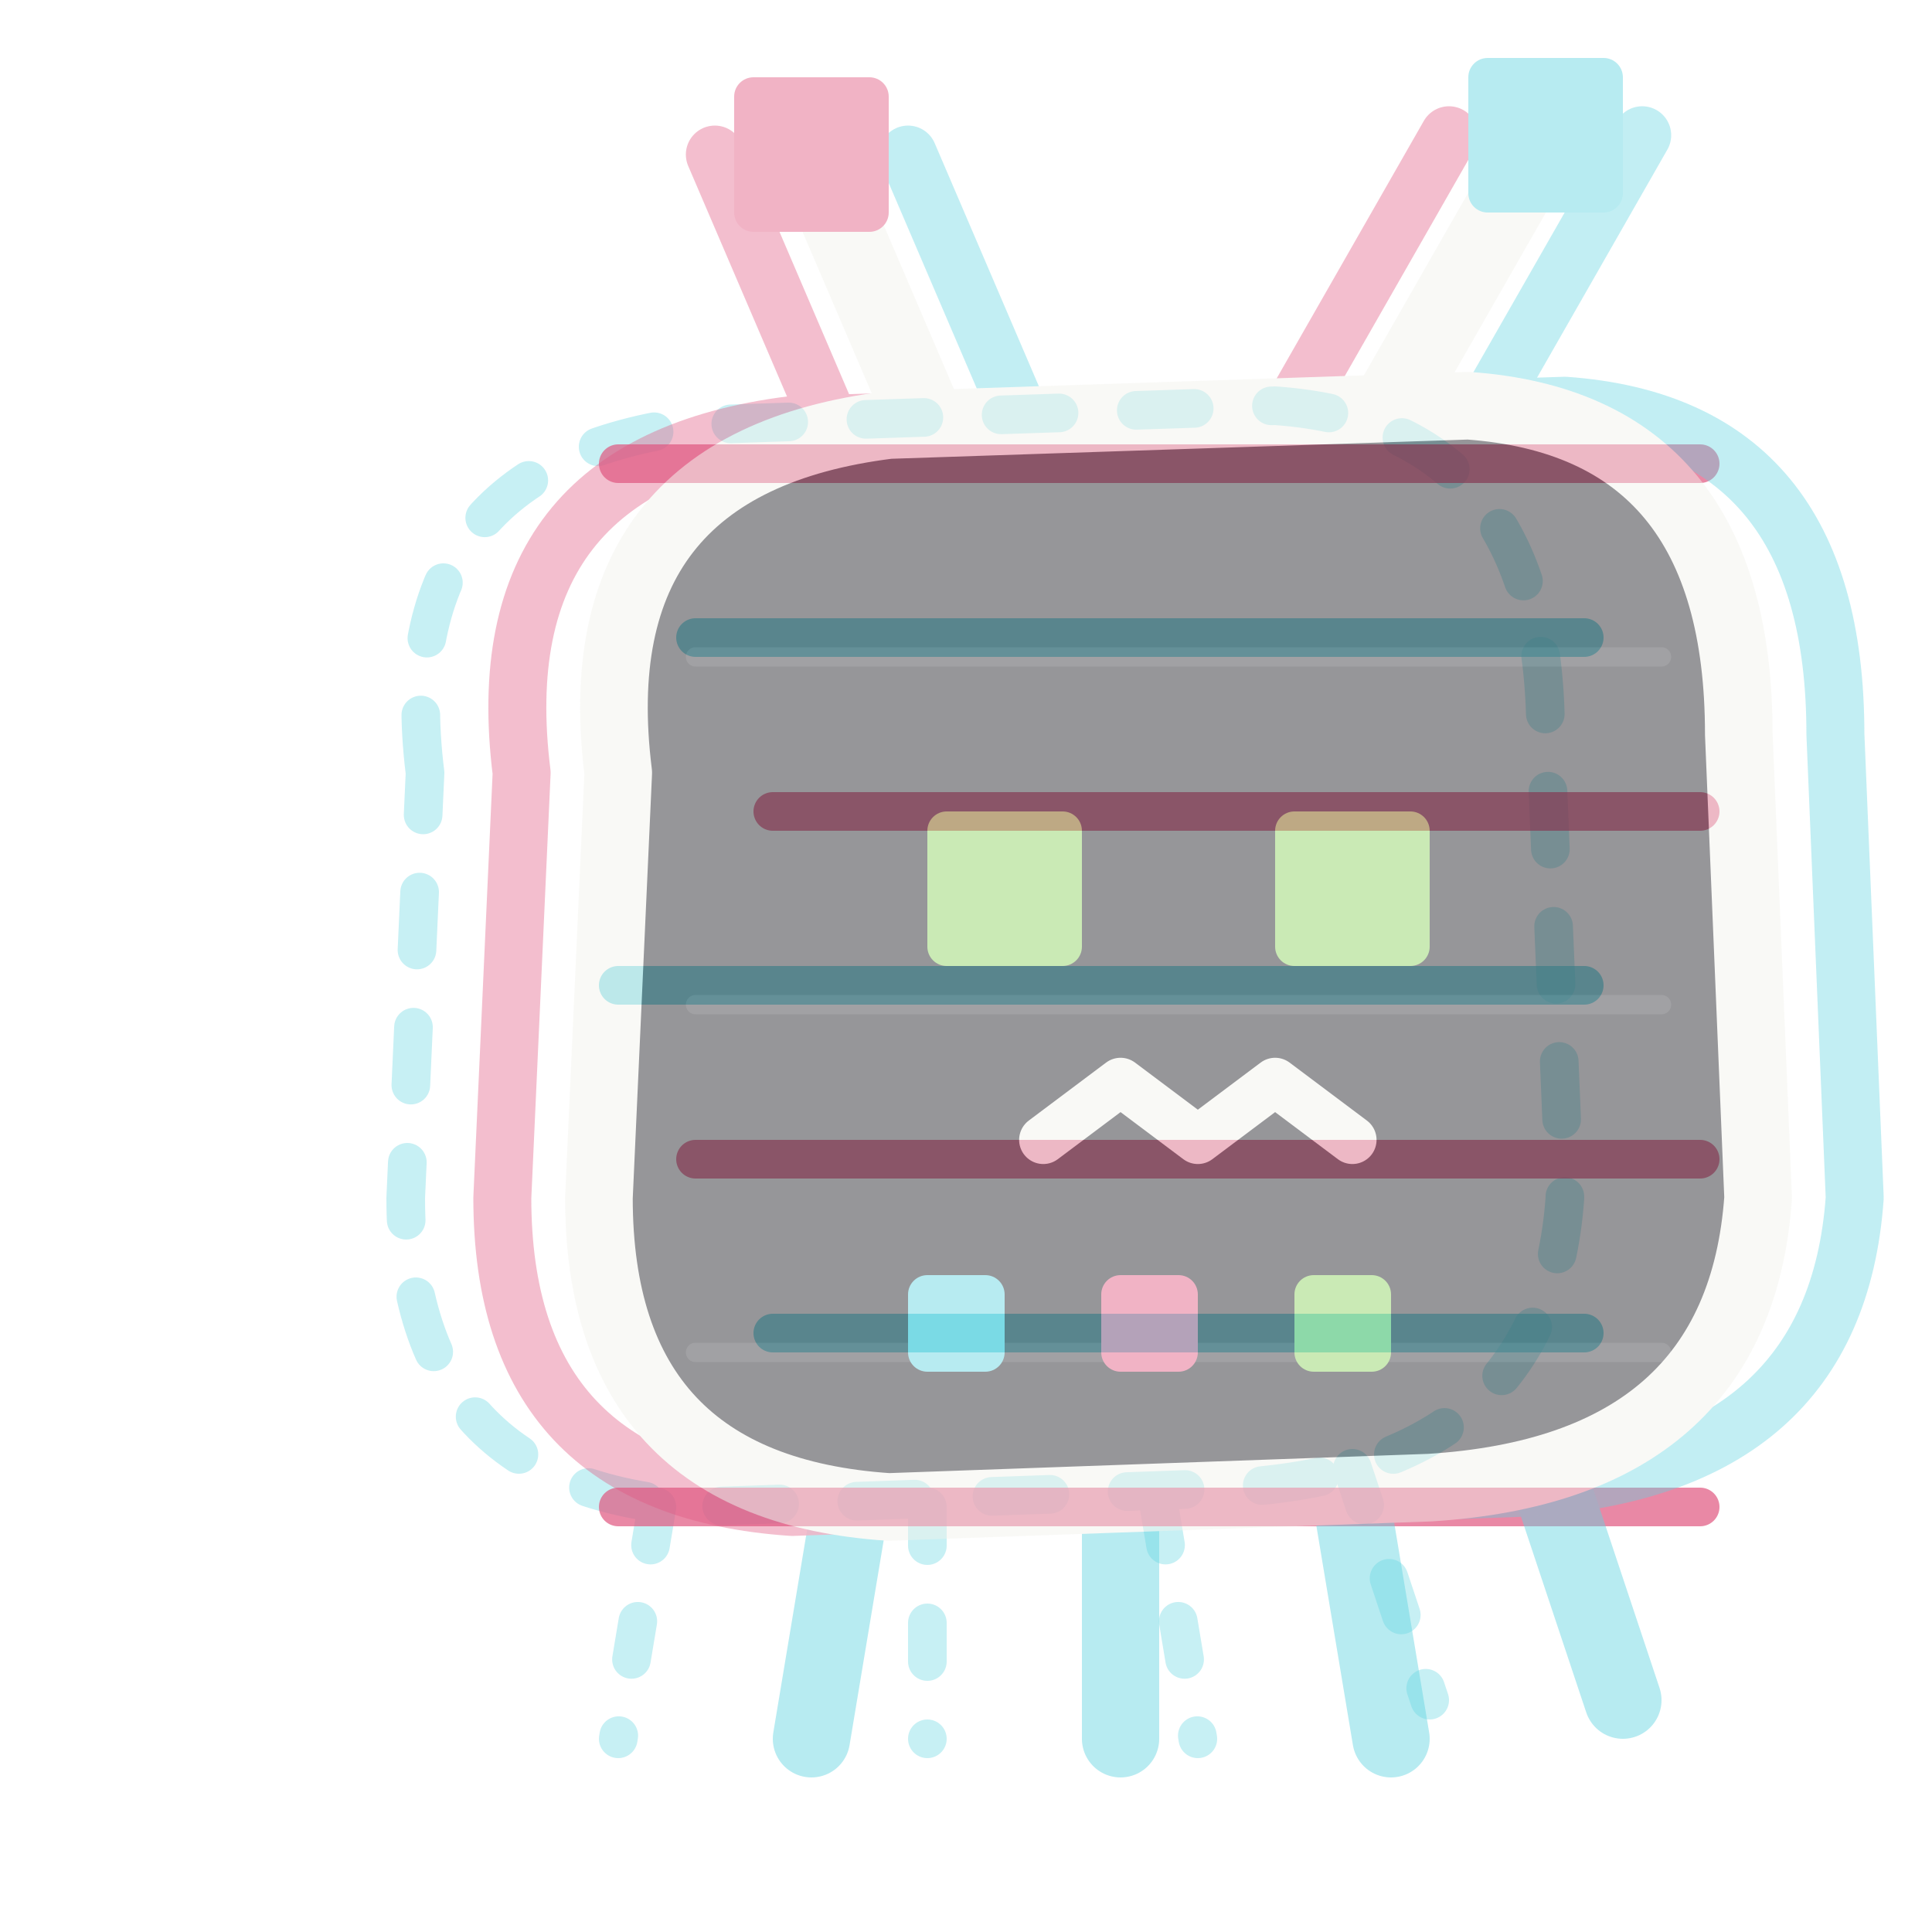
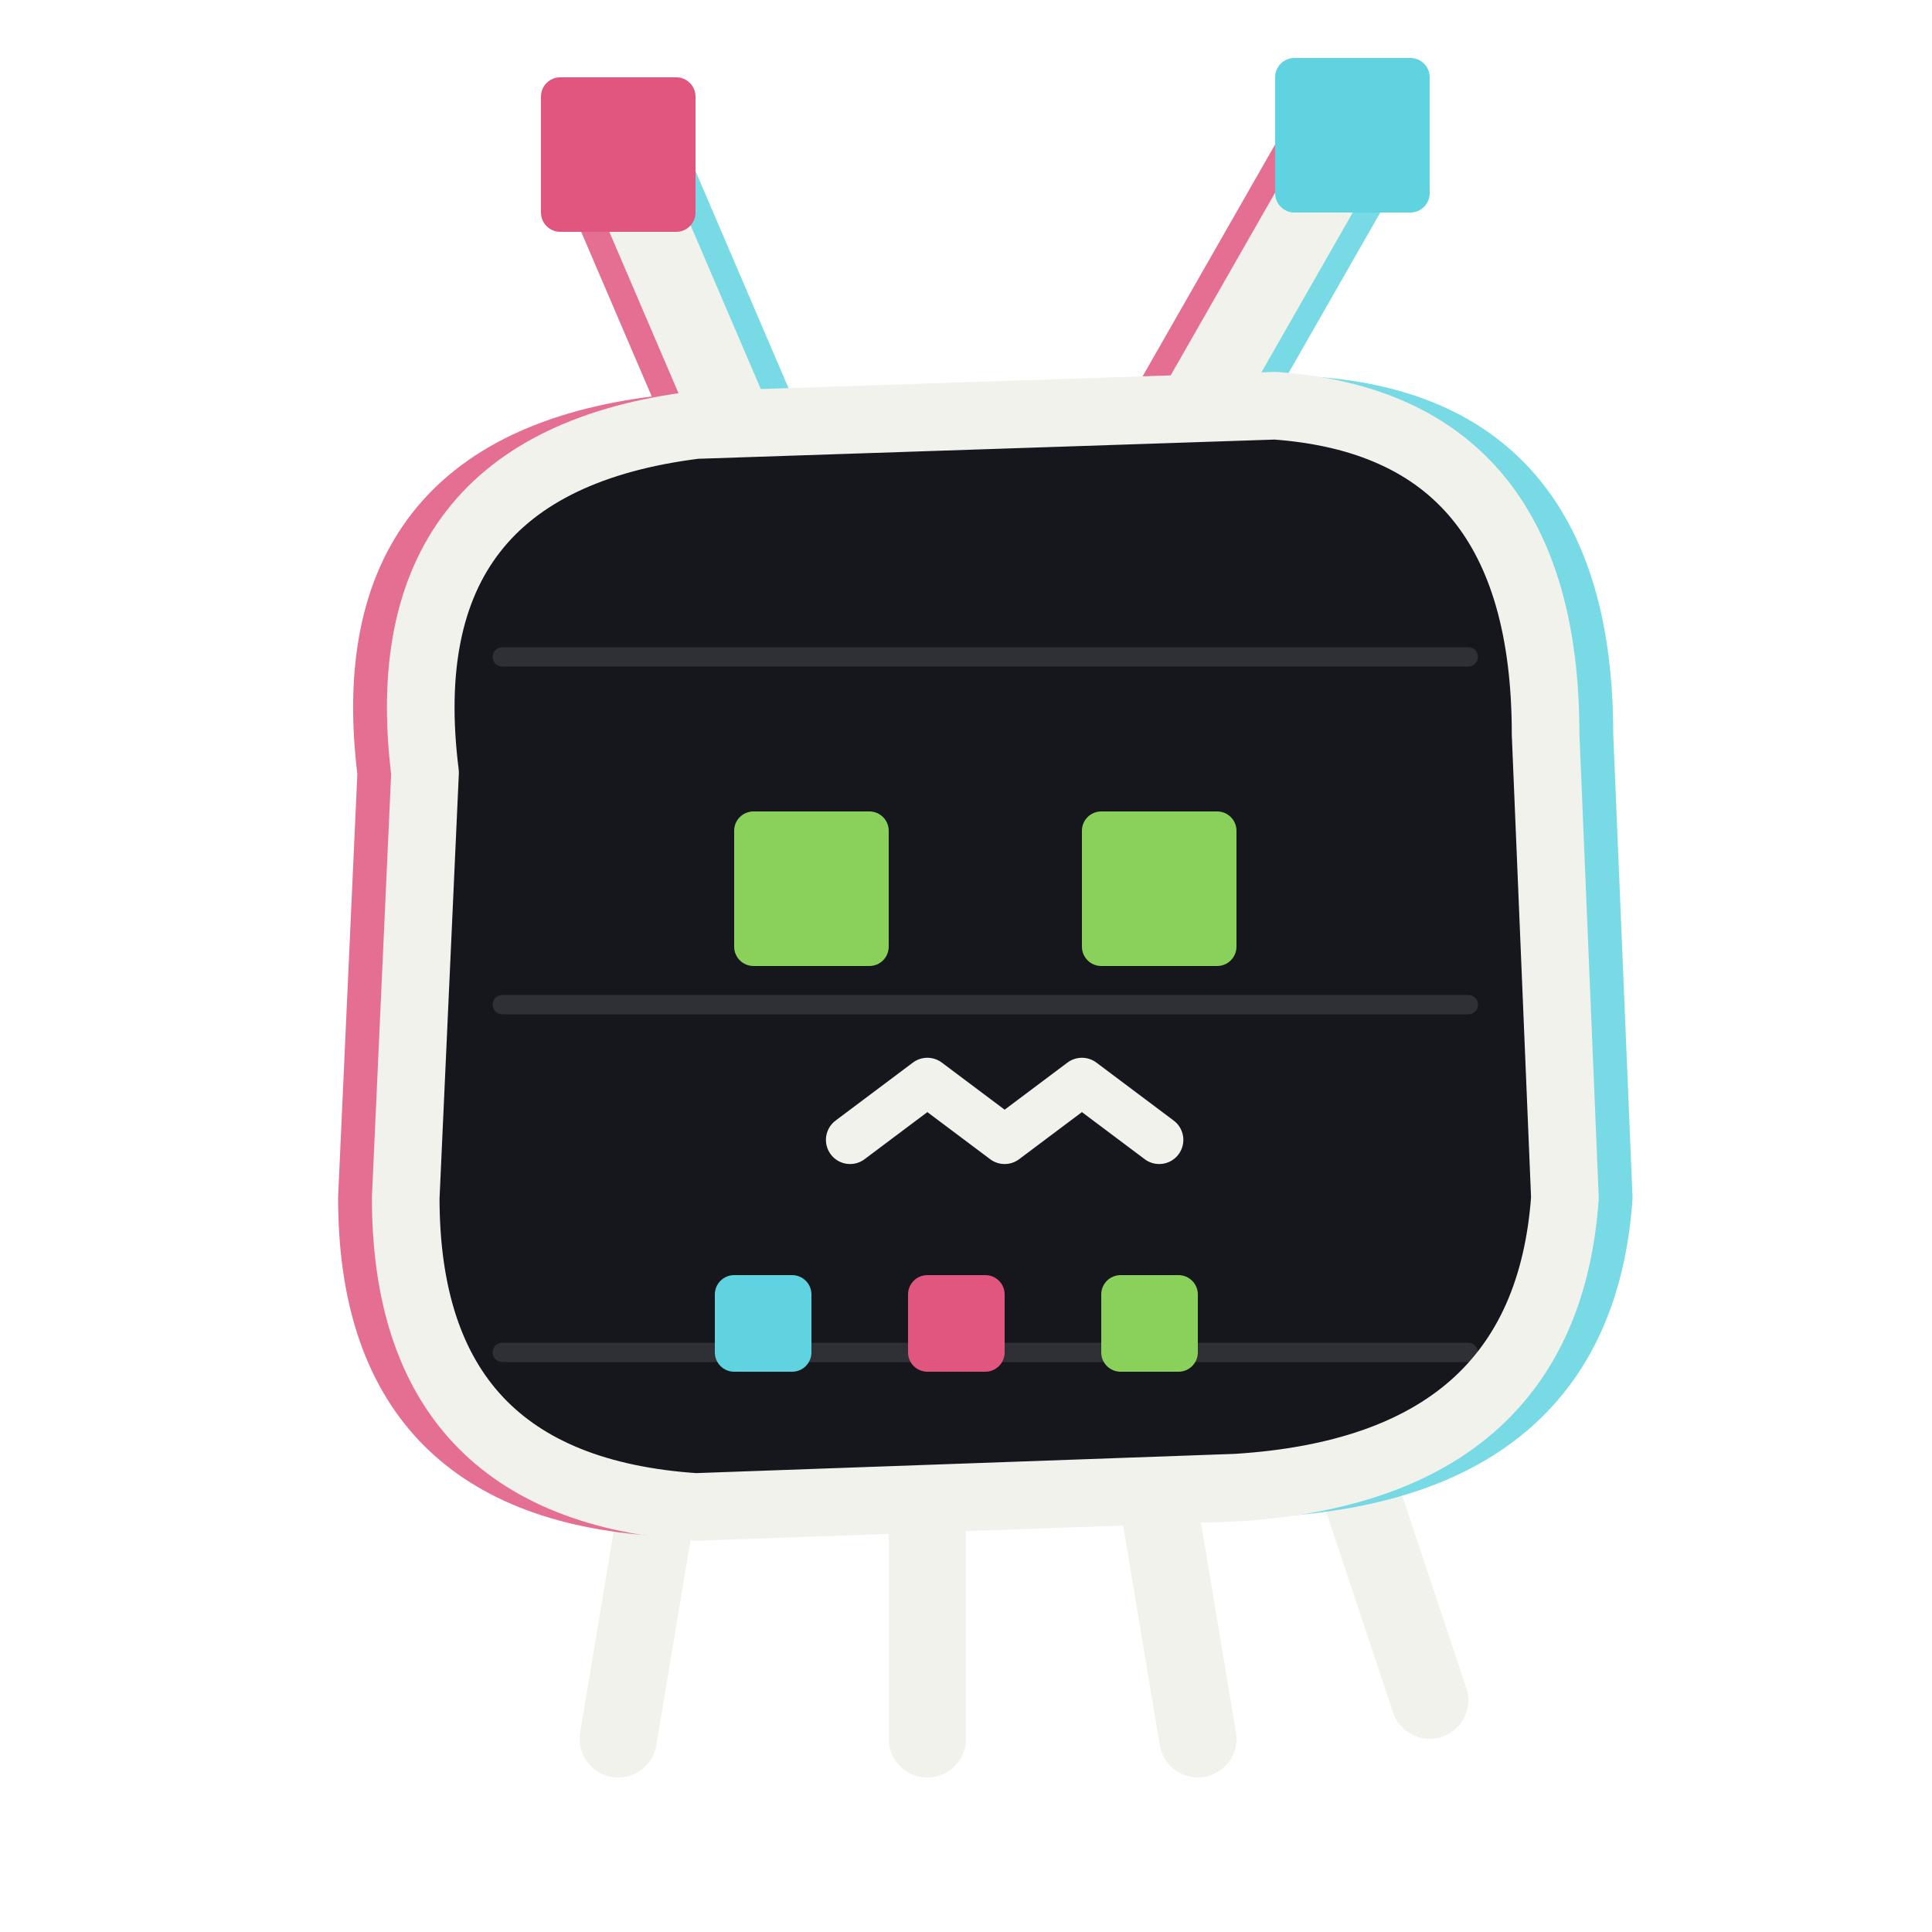
<svg xmlns="http://www.w3.org/2000/svg" width="100" height="100" viewBox="0 0 100 100">
-   <g transform="translate(0 0)" opacity="0.35">
-     <path d="M22 40 Q20 24 36 22 L66 21 Q80 22 80 38 L81 62 Q80 76 64 77 L36 78 Q21 77 21 62 Z" fill="none" stroke="#5fd3e0" stroke-width="2" stroke-linecap="round" stroke-linejoin="round" stroke-dasharray="3 4" />
-     <path d="M34 78 L32 90 M48 78 L48 90 M60 78 L62 90 M70 76 L74 88" fill="none" stroke="#5fd3e0" stroke-width="2" stroke-linecap="round" stroke-linejoin="round" stroke-dasharray="2 4" />
-   </g>
-   <path d="M32 24 L88 24" fill="none" stroke="#e0567f" stroke-width="2" stroke-linecap="round" stroke-linejoin="round" opacity="0.7" />
-   <path d="M36 33 L82 33" fill="none" stroke="#5fd3e0" stroke-width="2" stroke-linecap="round" stroke-linejoin="round" opacity="0.7" />
-   <path d="M40 42 L88 42" fill="none" stroke="#e0567f" stroke-width="2" stroke-linecap="round" stroke-linejoin="round" opacity="0.7" />
-   <path d="M32 51 L82 51" fill="none" stroke="#5fd3e0" stroke-width="2" stroke-linecap="round" stroke-linejoin="round" opacity="0.7" />
-   <path d="M36 60 L88 60" fill="none" stroke="#e0567f" stroke-width="2" stroke-linecap="round" stroke-linejoin="round" opacity="0.7" />
-   <path d="M40 69 L82 69" fill="none" stroke="#5fd3e0" stroke-width="2" stroke-linecap="round" stroke-linejoin="round" opacity="0.7" />
-   <path d="M32 78 L88 78" fill="none" stroke="#e0567f" stroke-width="2" stroke-linecap="round" stroke-linejoin="round" opacity="0.7" />
-   <g transform="translate(10 0)" opacity="0.45">
-     <path d="M34 78 L32 90 M48 78 L48 90 M60 78 L62 90 M70 76 L74 88" fill="none" stroke="#5fd3e0" stroke-width="4" stroke-linecap="round" stroke-linejoin="round" />
-     <g transform="translate(-5 0)" opacity="0.85">
+   <g transform="translate(0 0)">
+     <path d="M34 78 L32 90 M48 78 L48 90 M60 78 L62 90 M70 76 L74 88" fill="none" stroke="#f2f2ec" stroke-width="4" stroke-linecap="round" stroke-linejoin="round" />
+     <g transform="translate(-2.0 0)" opacity="0.85">
      <path d="M22 40 Q20 24 36 22 L66 21 Q80 22 80 38 L81 62 Q80 76 64 77 L36 78 Q21 77 21 62 Z" fill="none" stroke="#e0567f" stroke-width="3" stroke-linecap="round" stroke-linejoin="round" />
      <path d="M38 22 L32 8 M62 21 L70 7" fill="none" stroke="#e0567f" stroke-width="3" stroke-linecap="round" stroke-linejoin="round" />
    </g>
-     <g transform="translate(5 0)" opacity="0.85">
+     <g transform="translate(2.0 0)" opacity="0.85">
      <path d="M22 40 Q20 24 36 22 L66 21 Q80 22 80 38 L81 62 Q80 76 64 77 L36 78 Q21 77 21 62 Z" fill="none" stroke="#5fd3e0" stroke-width="3" stroke-linecap="round" stroke-linejoin="round" />
      <path d="M38 22 L32 8 M62 21 L70 7" fill="none" stroke="#5fd3e0" stroke-width="3" stroke-linecap="round" stroke-linejoin="round" />
    </g>
    <path d="M38 22 L32 8 M62 21 L70 7" fill="none" stroke="#f2f2ec" stroke-width="4" stroke-linecap="round" stroke-linejoin="round" />
    <rect x="28" y="4" width="8" height="8" rx="1" fill="#e0567f" />
    <rect x="66" y="3" width="8" height="8" rx="1" fill="#5fd3e0" />
    <path d="M22 40 Q20 24 36 22 L66 21 Q80 22 80 38 L81 62 Q80 76 64 77 L36 78 Q21 77 21 62 Z" fill="#16161d" stroke="#f2f2ec" stroke-width="3.5" stroke-linejoin="round" />
    <path d="M26 34 L76 34 M26 52 L76 52 M26 70 L76 70" fill="none" stroke="#f2f2ec" stroke-width="1" stroke-linecap="round" stroke-linejoin="round" opacity="0.12" />
    <rect x="38" y="42" width="8" height="8" rx="1" fill="#8ad15b" />
    <rect x="56" y="42" width="8" height="8" rx="1" fill="#8ad15b" />
    <path d="M44 59 L48 56 L52 59 L56 56 L60 59" fill="none" stroke="#f2f2ec" stroke-width="2.5" stroke-linecap="round" stroke-linejoin="round" />
    <rect x="37" y="66" width="5" height="5" rx="1" fill="#5fd3e0" />
    <rect x="47" y="66" width="5" height="5" rx="1" fill="#e0567f" />
    <rect x="57" y="66" width="5" height="5" rx="1" fill="#8ad15b" />
  </g>
</svg>
